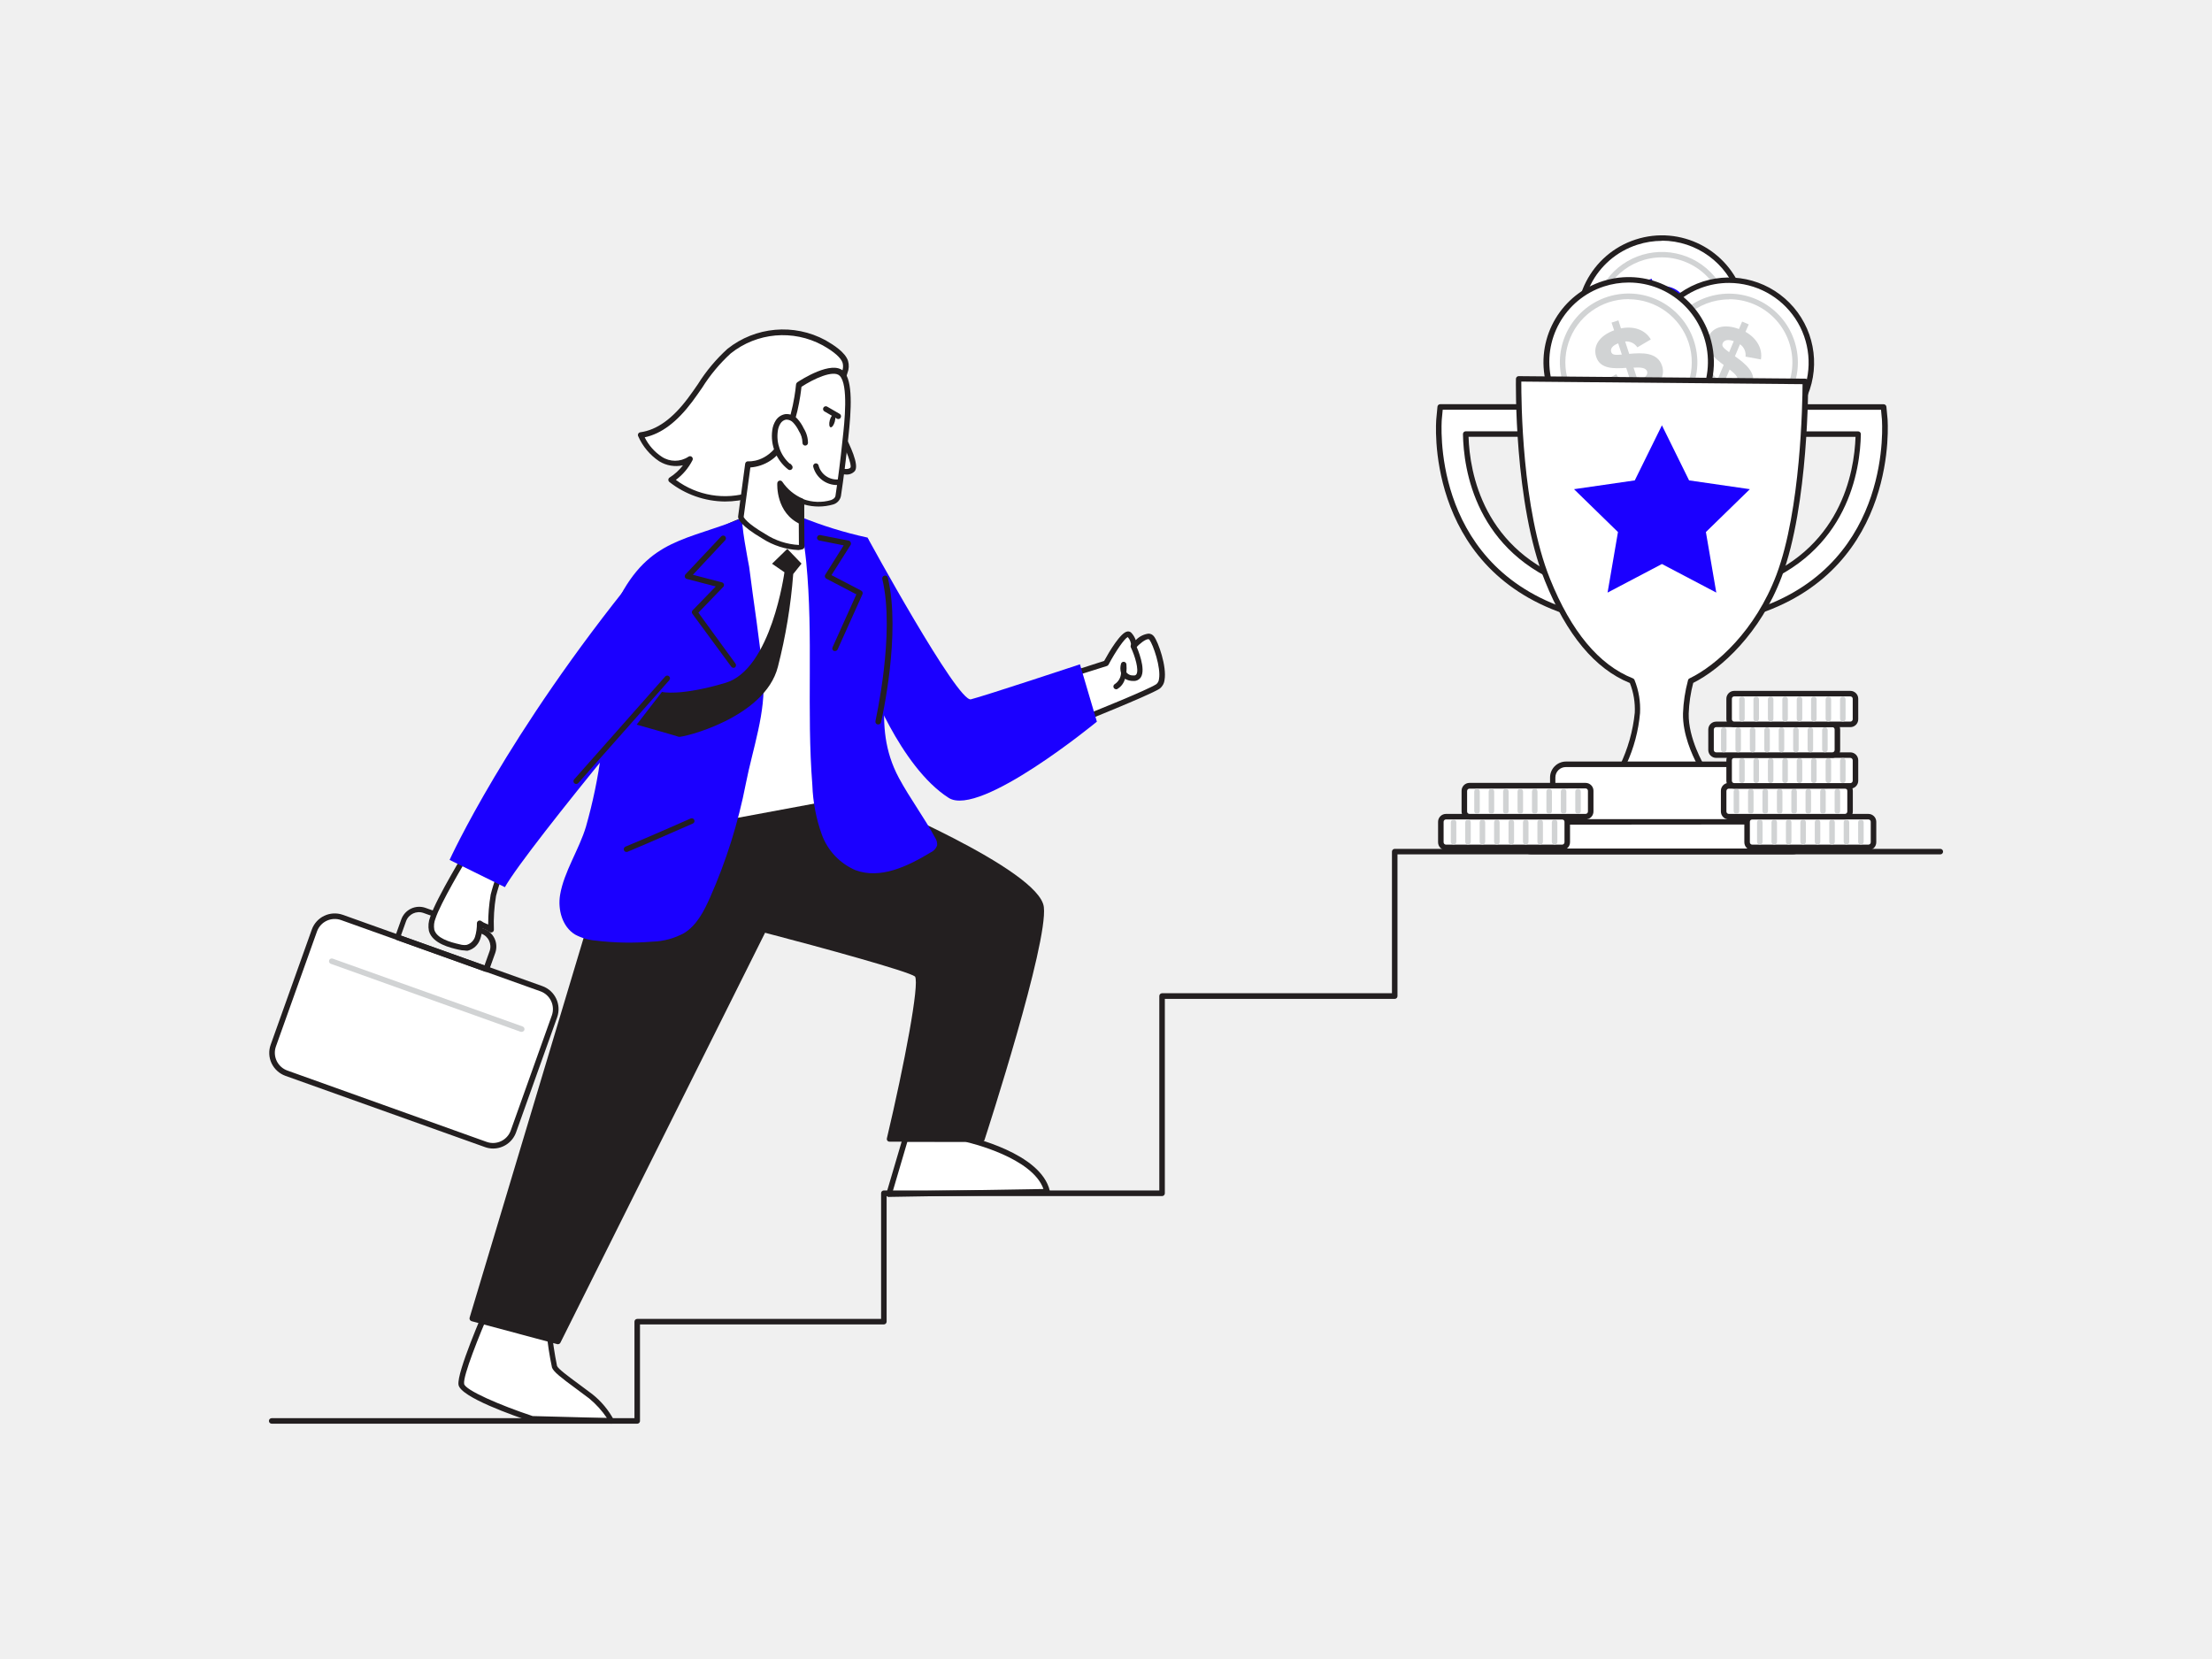
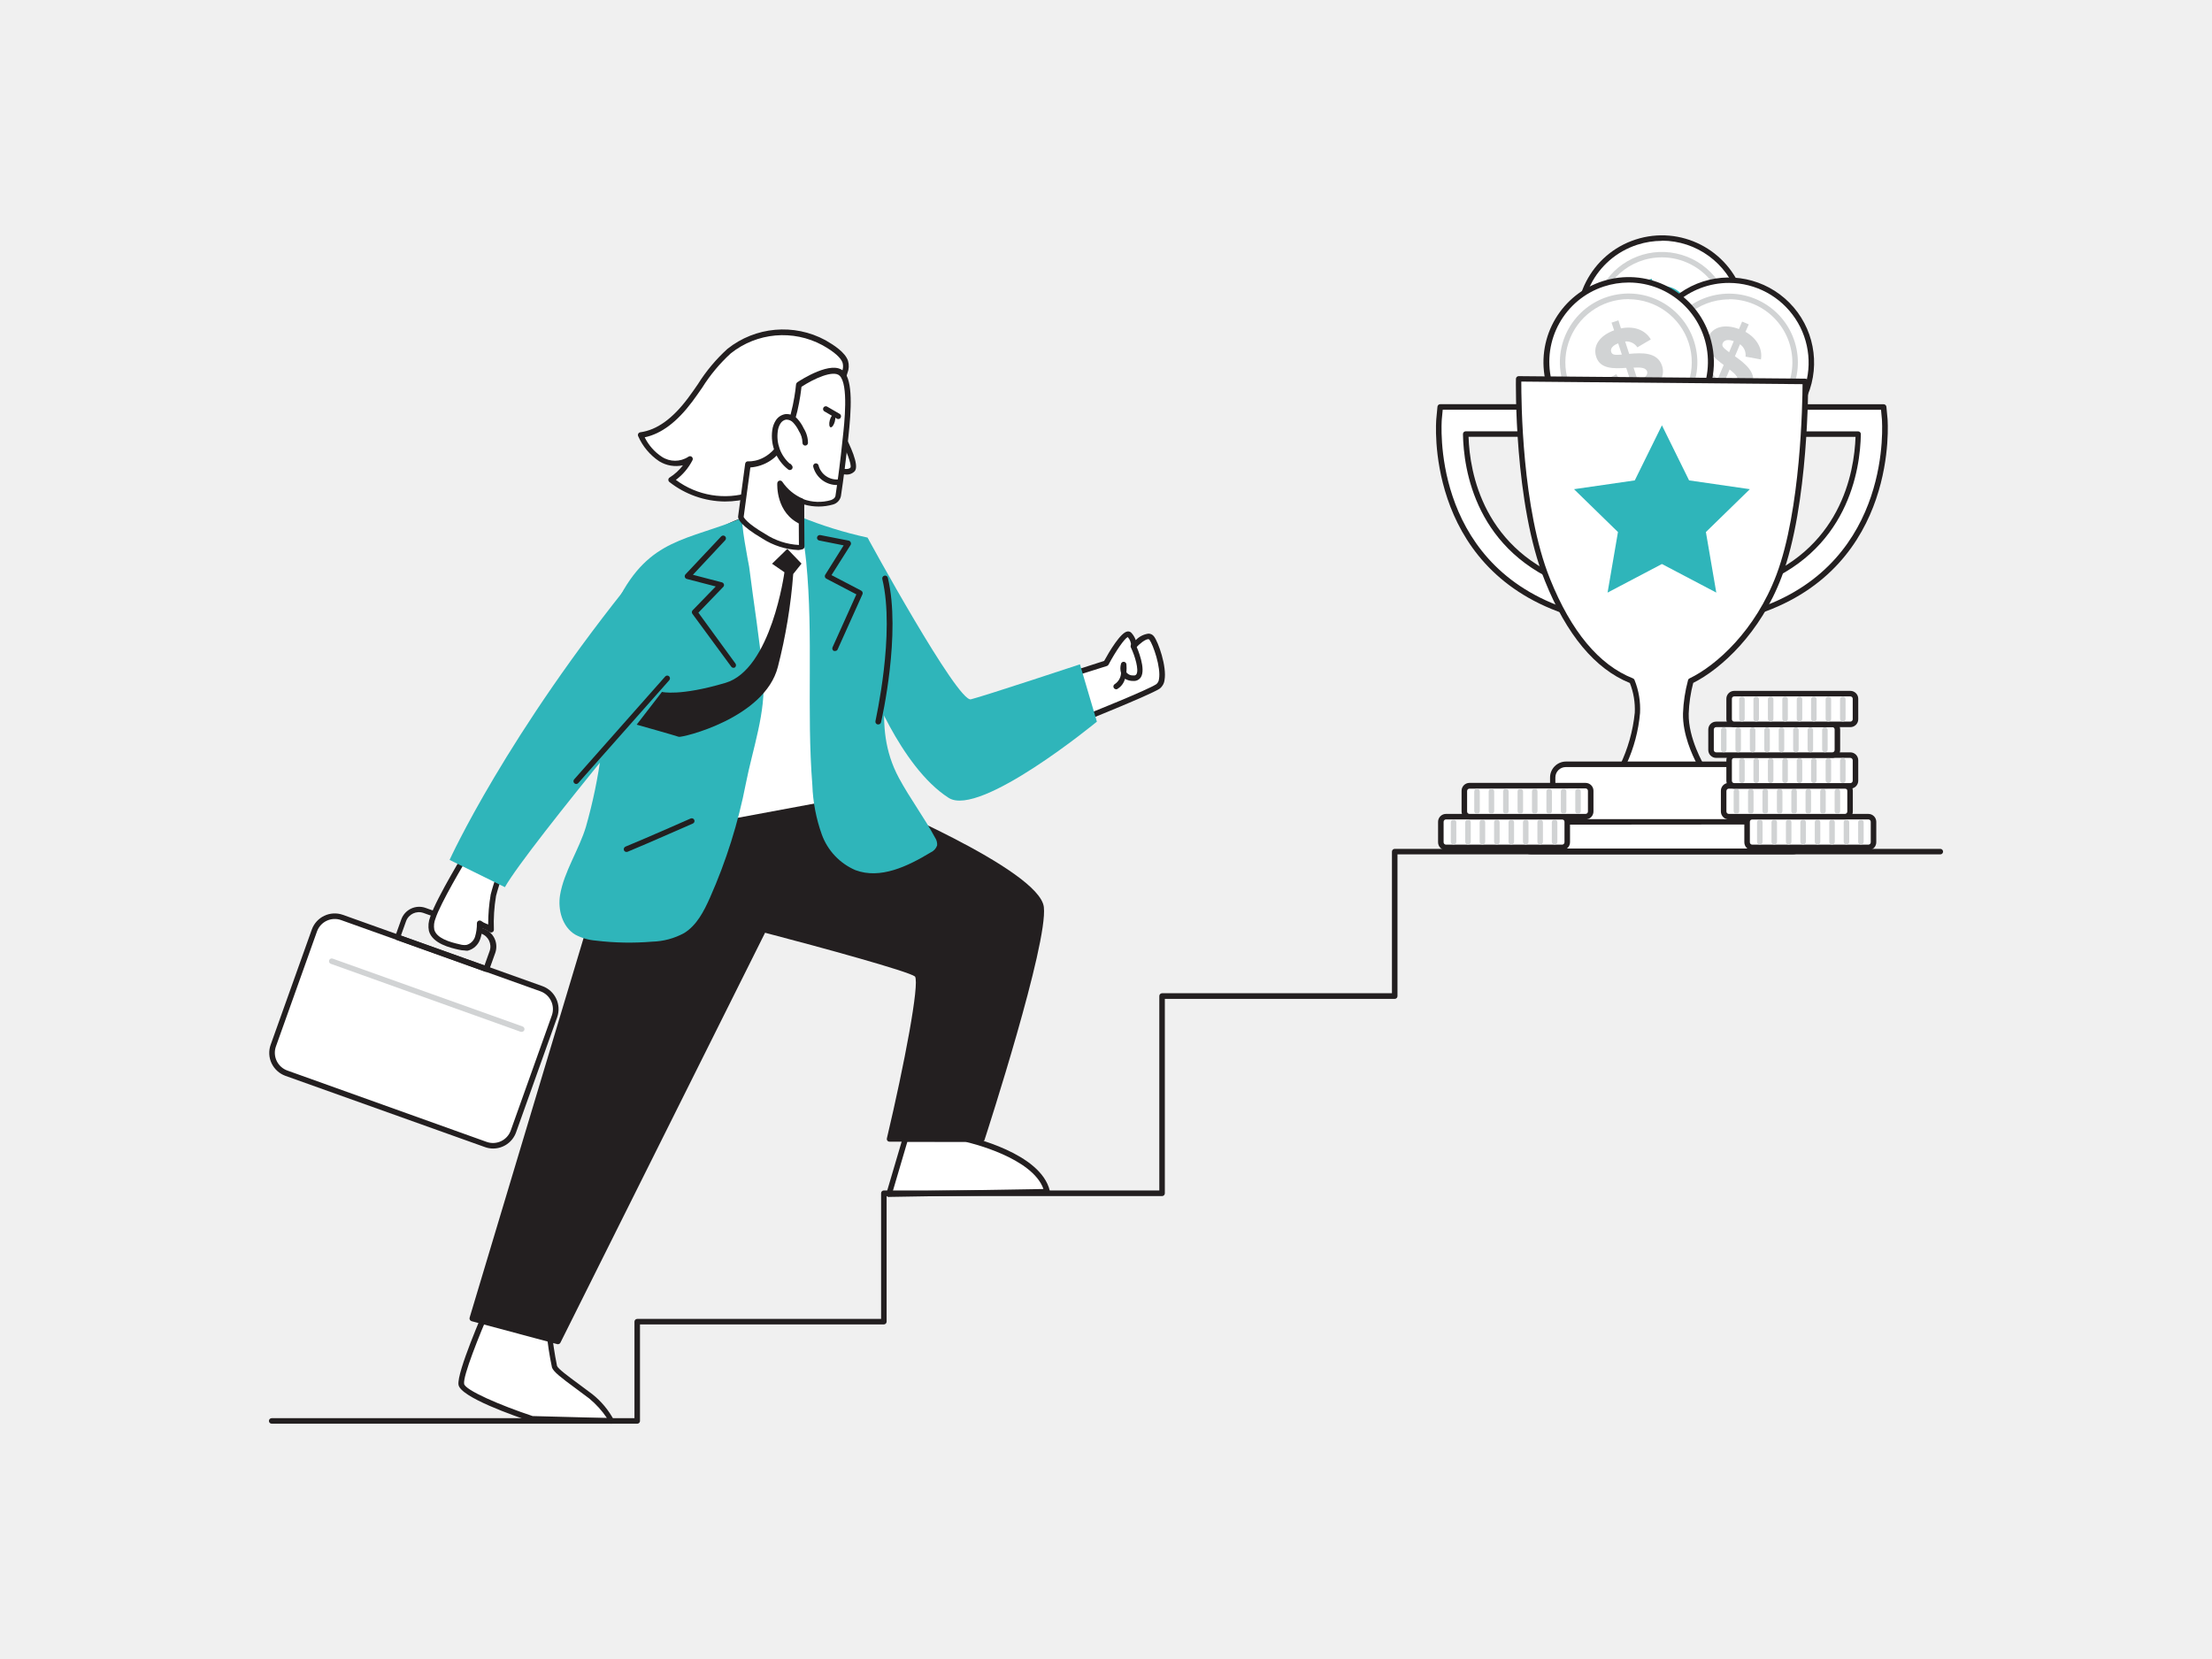
<svg xmlns="http://www.w3.org/2000/svg" viewBox="0 0 400 300">
  <g id="_494_motivation_flatline" data-name="#494_motivation_flatline">
    <circle cx="300.53" cy="57.97" r="14.92" fill="#fff" />
    <path d="M300.54,73.39a15.43,15.43,0,0,1-14.67-10.65,15.41,15.41,0,1,1,29.32-9.53h0a15.4,15.4,0,0,1-14.65,20.18Zm0-29.84a14.65,14.65,0,0,0-4.47.71,14.43,14.43,0,1,0,18.17,9.26h0a14.45,14.45,0,0,0-13.7-10Z" fill="#231f20" />
    <path d="M300.54,70.4a12.42,12.42,0,0,1-11.08-18.06,12.42,12.42,0,1,1,14.91,17.45A12.46,12.46,0,0,1,300.54,70.4Zm0-23.86a11.44,11.44,0,1,0,5.17,1.25A11.35,11.35,0,0,0,300.54,46.54Z" fill="#d1d3d4" />
-     <path d="M303,63.61l.51,1.55-1.24.4-.52-1.62c-2.55.53-4.73-.21-5.89-2.49l2.49-1.32A2.58,2.58,0,0,0,301,61.62L300.1,59c-2.24.16-4.73.23-5.44-2-.64-2,.64-3.84,3.24-4.79l-.45-1.4,1.23-.4.47,1.44c2.36-.46,4.37.28,5.4,2l-2.44,1.43a2.39,2.39,0,0,0-2.2-1.06l.73,2.24c2.3-.21,5.12-.35,5.94,2.18C307.24,60.64,305.89,62.6,303,63.61Zm-3.65-7-.67-2.06c-1,.37-1.46.95-1.25,1.57S298.31,56.64,299.31,56.58Zm4.55,3c-.22-.68-1.2-.74-2.43-.67l.79,2.44C303.54,60.87,304.07,60.2,303.86,59.56Z" fill="#1b00ff" />
+     <path d="M303,63.61l.51,1.55-1.24.4-.52-1.62c-2.55.53-4.73-.21-5.89-2.49l2.49-1.32A2.58,2.58,0,0,0,301,61.62L300.1,59c-2.24.16-4.73.23-5.44-2-.64-2,.64-3.84,3.24-4.79l-.45-1.4,1.23-.4.47,1.44c2.36-.46,4.37.28,5.4,2l-2.44,1.43a2.39,2.39,0,0,0-2.2-1.06l.73,2.24c2.3-.21,5.12-.35,5.94,2.18C307.24,60.64,305.89,62.6,303,63.61Zm-3.65-7-.67-2.06c-1,.37-1.46.95-1.25,1.57S298.31,56.64,299.31,56.58Zm4.55,3c-.22-.68-1.2-.74-2.43-.67l.79,2.44C303.54,60.87,304.07,60.2,303.86,59.56Z" fill="#2fb5ba" />
    <circle cx="312.69" cy="65.54" r="14.92" fill="#fff" />
    <path d="M312.68,81a15.28,15.28,0,0,1-6-1.22,15.41,15.41,0,0,1,.19-28.48,15.41,15.41,0,1,1,5.8,29.7Zm0-29.84a14.42,14.42,0,1,0,13.26,20h0a14.43,14.43,0,0,0-13.26-20Z" fill="#231f20" />
    <path d="M312.68,78a12.45,12.45,0,1,1,4.68-.92A12.39,12.39,0,0,1,312.68,78Zm0-23.86A11.43,11.43,0,1,0,323.21,70h0a11.43,11.43,0,0,0-6.08-15A11.48,11.48,0,0,0,312.69,54.11Z" fill="#d1d3d4" />
    <path d="M310.84,71.39l-.64,1.5-1.19-.5.66-1.57c-2.28-1.27-3.43-3.25-2.82-5.74l2.75.63a2.59,2.59,0,0,0,1,2.87L311.7,66c-1.79-1.34-3.72-2.92-2.82-5,.8-1.91,3-2.48,5.58-1.5l.57-1.35,1.2.51L315.64,60c2.09,1.2,3.12,3.08,2.79,5l-2.78-.51a2.38,2.38,0,0,0-1-2.24l-.92,2.17c1.88,1.34,4.11,3.08,3.07,5.53C316,72,313.71,72.55,310.84,71.39Zm1.84-7.7.84-2c-1-.36-1.72-.24-2,.37S311.88,63.08,312.68,63.69Zm1.48,5.23c.28-.67-.41-1.34-1.39-2.1l-1,2.37C313.07,69.7,313.9,69.54,314.16,68.92Z" fill="#d1d3d4" />
    <circle cx="294.51" cy="65.52" r="14.92" fill="#fff" />
    <path d="M294.52,80.93a15.41,15.41,0,1,1,14.65-20.18h0a15.41,15.41,0,0,1-14.65,20.18Zm0-29.84a14.65,14.65,0,0,0-4.47.71,14.34,14.34,0,1,0,4.47-.71Z" fill="#231f20" />
    <path d="M294.51,77.94a12.43,12.43,0,1,1,3.84-.61A12.45,12.45,0,0,1,294.51,77.94Zm0-23.85A11.43,11.43,0,1,0,305.37,62h0a11.45,11.45,0,0,0-10.85-7.89Z" fill="#d1d3d4" />
    <path d="M296.94,71.15l.5,1.55-1.23.4-.52-1.61c-2.56.52-4.73-.22-5.89-2.5l2.49-1.32a2.57,2.57,0,0,0,2.64,1.49l-.86-2.64c-2.23.16-4.72.23-5.43-2-.64-2,.64-3.84,3.24-4.79l-.46-1.39,1.24-.41.46,1.45c2.37-.47,4.38.27,5.4,2l-2.43,1.43a2.39,2.39,0,0,0-2.21-1.06l.73,2.24c2.3-.21,5.13-.35,5.95,2.18C301.21,68.18,299.87,70.14,296.94,71.15Zm-3.65-7-.67-2.06c-1,.37-1.46.95-1.26,1.57S292.29,64.18,293.29,64.12Zm4.55,3c-.23-.68-1.2-.74-2.44-.67l.8,2.45C297.52,68.41,298.05,67.74,297.84,67.1Z" fill="#d1d3d4" />
    <path d="M163.71,206l-3,10,28.59-.47c-1.54-6.67-14.68-9.52-14.68-9.52Z" fill="#fff" />
    <path d="M160.76,216.46a.51.51,0,0,1-.4-.2.53.53,0,0,1-.08-.44l2.95-10a.49.49,0,0,1,.48-.36h11.06c.55.12,13.48,3,15.07,9.89a.49.49,0,0,1-.1.42.51.51,0,0,1-.38.2l-28.59.47Zm3.32-10-2.65,9,27.26-.45c-2-5.67-13.22-8.34-14.08-8.53Z" fill="#231f20" />
    <path d="M193.87,121.86c.3,0,6.14-1.94,6.14-1.94s3.32-6.14,4.23-5.13a2.84,2.84,0,0,1,.8,2s2.31-2.61,3.22-1.41,3,7.55,1.11,8.75-14.79,6.36-14.79,6.36Z" fill="#fff" />
    <path d="M194.58,131a.52.52,0,0,1-.5-.46l-.7-8.64a.47.47,0,0,1,.11-.36.46.46,0,0,1,.32-.17c.37-.08,3.7-1.16,5.86-1.86.92-1.69,3-5.18,4.21-5.32a.8.8,0,0,1,.73.27,3.69,3.69,0,0,1,.77,1.3,3.86,3.86,0,0,1,2.3-1.18,1.23,1.23,0,0,1,1,.51c.78,1,2.35,5.46,1.9,7.9a2.27,2.27,0,0,1-.93,1.58c-1.93,1.21-14.34,6.18-14.86,6.39A.43.43,0,0,1,194.58,131Zm-.17-8.76.61,7.54c2.61-1.05,12.47-5,14.08-6.06a1.34,1.34,0,0,0,.48-.91c.39-2.11-1.06-6.23-1.72-7.12a.24.24,0,0,0-.22-.11c-.54,0-1.64.89-2.22,1.55a.51.51,0,0,1-.58.13.5.5,0,0,1-.3-.51,2.29,2.29,0,0,0-.61-1.55c-.58.27-2.13,2.47-3.48,5a.49.49,0,0,1-.28.23C198,121.1,195.47,121.93,194.41,122.24Z" fill="#231f20" />
    <path d="M88.38,236.13s-5.28,12.07-5,14.18,12.83,6.26,12.83,6.26l14.37.38a15,15,0,0,0-3.75-4.46c-3.28-2.5-6.26-4.47-6.56-5.35a64.5,64.5,0,0,1-1.05-6.79Z" fill="#fff" />
    <path d="M110.6,257.45h0l-14.37-.38-.15,0c-3-1-12.85-4.42-13.17-6.67s4.47-13.2,5-14.45a.5.5,0,0,1,.64-.26l10.86,4.21a.54.54,0,0,1,.32.41,63.47,63.47,0,0,0,1,6.7c.17.5,2.08,1.91,3.94,3.28.76.56,1.59,1.17,2.44,1.82a15,15,0,0,1,3.94,4.75.51.51,0,0,1-.1.43A.53.53,0,0,1,110.6,257.45Zm-14.28-1.38,13.43.35a16.61,16.61,0,0,0-3.2-3.53c-.85-.65-1.67-1.25-2.44-1.82-2.72-2-4-3-4.29-3.77a55.24,55.24,0,0,1-1-6.59l-10.14-3.94c-2,4.66-5,12.08-4.75,13.47C84.05,251.35,90.45,254.13,96.32,256.07Z" fill="#231f20" />
-     <path d="M156.87,97.21s16.29,29.85,18.7,29.25,19.72-6.33,19.72-6.33l3.06,10.37s-21.14,17.4-26.8,13.78c-8.91-5.7-14.68-21.64-14.68-21.64Z" fill="#1b00ff" />
+     <path d="M156.87,97.21s16.29,29.85,18.7,29.25,19.72-6.33,19.72-6.33l3.06,10.37s-21.14,17.4-26.8,13.78c-8.91-5.7-14.68-21.64-14.68-21.64Z" fill="#2fb5ba" />
    <rect x="51.79" y="171.48" width="46.13" height="29.91" rx="3.91" transform="translate(67.08 -14.32) rotate(19.66)" fill="#fff" />
    <path d="M89.18,207.69a4.29,4.29,0,0,1-1.49-.26h0L51.62,194.55a4.45,4.45,0,0,1-2.51-2.27,4.38,4.38,0,0,1-.16-3.37l7.43-20.81A4.41,4.41,0,0,1,62,165.43l36.08,12.89a4.42,4.42,0,0,1,2.67,5.64l-7.43,20.81a4.41,4.41,0,0,1-4.15,2.92ZM88,206.49a3.41,3.41,0,0,0,4.36-2.06l7.43-20.81a3.42,3.42,0,0,0-2.06-4.36L61.68,166.38a3.41,3.41,0,0,0-4.36,2.06l-7.43,20.81A3.41,3.41,0,0,0,52,193.6Z" fill="#231f20" />
    <path d="M94.35,186.59a.47.47,0,0,1-.17,0L59.83,174.29a.5.5,0,0,1-.31-.64.5.5,0,0,1,.64-.3l34.35,12.27a.51.51,0,0,1,.31.64A.52.52,0,0,1,94.35,186.59Z" fill="#d1d3d4" />
    <path d="M87.91,175.72a.51.51,0,0,1-.17,0l-16-5.74a.46.46,0,0,1-.28-.25.48.48,0,0,1,0-.39l1.1-3.07a3.44,3.44,0,0,1,4.41-2.09l10.49,3.75a3.44,3.44,0,0,1,2.09,4.41l-1.1,3.07a.51.51,0,0,1-.47.34ZM72.5,169.18l15.11,5.4.93-2.6a2.47,2.47,0,0,0-1.49-3.14l-10.48-3.75a2.47,2.47,0,0,0-3.14,1.49Z" fill="#231f20" />
    <path d="M90.88,156.7s-1.11,3-1.66,5.17a29.17,29.17,0,0,0-.41,6.23c-.59-.58-1.46-.66-2.07-1.16a7.88,7.88,0,0,1-.39,2.65,2.68,2.68,0,0,1-1.89,1.75,3.38,3.38,0,0,1-1.41-.1c-1.68-.37-4.47-1.1-5-3a4.09,4.09,0,0,1,.23-2.26c1-3,5.83-11.08,6.63-12.38" fill="#fff" />
    <path d="M84.05,171.88a5,5,0,0,1-1.11-.15c-1.42-.32-4.74-1.06-5.38-3.39a4.5,4.5,0,0,1,.24-2.54c1.08-3.35,6.62-12.41,6.68-12.5a.5.5,0,0,1,.85.53c-1.43,2.32-5.71,9.56-6.58,12.27a3.63,3.63,0,0,0-.22,2c.42,1.55,2.7,2.24,4.63,2.67a2.91,2.91,0,0,0,1.21.1,2.24,2.24,0,0,0,1.52-1.44,7.9,7.9,0,0,0,.35-2.49.5.5,0,0,1,.3-.44.51.51,0,0,1,.52.07,3.19,3.19,0,0,0,.84.45l.38.16a31.82,31.82,0,0,1,.45-5.41c.55-2.2,1.64-5.1,1.68-5.22a.49.49,0,0,1,.64-.29.5.5,0,0,1,.3.64s-1.11,3-1.65,5.11a29.82,29.82,0,0,0-.39,6.09.48.48,0,0,1-.12.36.51.51,0,0,1-.67.07h0l-.06,0a2.81,2.81,0,0,0-.95-.54l-.3-.13a6.89,6.89,0,0,1-.39,2,3.21,3.21,0,0,1-2.26,2.06A2.21,2.21,0,0,1,84.05,171.88Z" fill="#231f20" />
-     <path d="M127.1,115.78c-.85.47-31.63,37.26-35.8,44.65l-10-4.93s10.26-22.66,33.95-51.75C125.49,97.17,127.1,115.78,127.1,115.78Z" fill="#1b00ff" />
+     <path d="M127.1,115.78c-.85.47-31.63,37.26-35.8,44.65l-10-4.93s10.26-22.66,33.95-51.75C125.49,97.17,127.1,115.78,127.1,115.78Z" fill="#2fb5ba" />
    <path d="M155.51,144.28s32,13.21,32.8,19.81S177.61,206,177.61,206H160.86s6.71-28.36,4.93-29.74-27.7-8.14-27.7-8.14l-37.16,74.48L85.4,238.41l27-89.94Z" fill="#231f20" />
    <path d="M100.93,243.07l-.13,0-15.53-4.16a.52.52,0,0,1-.35-.63l27-89.94a.51.51,0,0,1,.43-.35l43.07-4.18a.5.5,0,0,1,.24,0c1.32.54,32.31,13.4,33.1,20.21.77,6.63-10.25,40.65-10.72,42.09a.47.47,0,0,1-.47.34H160.86a.48.48,0,0,1-.39-.18.51.51,0,0,1-.09-.43c3.17-13.4,5.94-28,5.08-29.26-1.2-.93-16.72-5.2-27.11-7.91l-37,74.11A.49.49,0,0,1,100.93,243.07Zm-14.91-5L100.67,242l37-74.12a.5.5,0,0,1,.57-.26c2.67.7,26.08,6.82,27.89,8.22s-2.51,20.71-4.61,29.64h15.76c1.18-3.66,11.26-35.25,10.56-41.33-.59-5.15-23.46-15.67-32.38-19.35l-42.61,4.14Z" fill="#231f20" />
    <path d="M155.51,144.28,119.15,151l9-53.71s5.49-3.94,9.94-3.92c5.31,0,9.84,4.1,11.62,5.12C153,100.41,155.51,144.28,155.51,144.28Z" fill="#fff" />
    <path d="M119.15,151.54a.51.51,0,0,1-.36-.15.5.5,0,0,1-.14-.44l9-53.7a.49.49,0,0,1,.2-.32c.23-.17,5.64-4,10.19-4h0c4.41,0,8.25,2.71,10.55,4.31.52.37,1,.69,1.31.88,3.33,1.92,5.6,38.78,6,46.15a.5.5,0,0,1-.41.52l-36.36,6.76Zm9.49-53.92-8.88,52.8L155,143.87c-1-16.89-3.3-43.64-5.49-44.9-.37-.22-.84-.55-1.39-.93-2.19-1.53-5.87-4.11-10-4.13h0C134.27,93.91,129.58,97,128.64,97.62Z" fill="#231f20" />
-     <path d="M134.34,93.62c-.54.35,1,8.17,1.13,8.87.82,6.6,1.94,13.3,2.53,19.88.57,6.33-1.91,13.08-3.12,19.29a96.1,96.1,0,0,1-6.5,20.68c-1.09,2.45-2.4,5-4.67,6.39a12.7,12.7,0,0,1-5.76,1.55,49.88,49.88,0,0,1-10.22-.19A9.48,9.48,0,0,1,104,169c-2.32-1.41-3.16-4.49-2.72-7.17.7-4.19,3.44-8.2,4.68-12.34a92.76,92.76,0,0,0,2.76-13.31c1.33-9.16,1.77-18.41,3-27.58C117.44,97.21,124.36,97.79,134.34,93.62Z" fill="#1b00ff" />
-     <path d="M156.87,97.21c.22.05,3.73,13.4,3.8,14.31.88,10.32-3.38,19.36,1.88,29.16,2,3.71,4.55,7.1,6.55,10.81a2.16,2.16,0,0,1,.36,1.4,2.21,2.21,0,0,1-1.19,1.27c-4.13,2.49-9.06,4.88-13.58,3.19a11.15,11.15,0,0,1-6.08-6.44A29.51,29.51,0,0,1,146.9,142c-1.07-13.54.21-26.92-1.11-40.39,0-.35-1-8.18-1.16-8.2A73.41,73.41,0,0,0,156.87,97.21Z" fill="#1b00ff" />
+     <path d="M134.34,93.62c-.54.35,1,8.17,1.13,8.87.82,6.6,1.94,13.3,2.53,19.88.57,6.33-1.91,13.08-3.12,19.29a96.1,96.1,0,0,1-6.5,20.68c-1.09,2.45-2.4,5-4.67,6.39a12.7,12.7,0,0,1-5.76,1.55,49.88,49.88,0,0,1-10.22-.19A9.48,9.48,0,0,1,104,169c-2.32-1.41-3.16-4.49-2.72-7.17.7-4.19,3.44-8.2,4.68-12.34a92.76,92.76,0,0,0,2.76-13.31c1.33-9.16,1.77-18.41,3-27.58C117.44,97.21,124.36,97.79,134.34,93.62Z" fill="#2fb5ba" />
+     <path d="M156.87,97.21c.22.05,3.73,13.4,3.8,14.31.88,10.32-3.38,19.36,1.88,29.16,2,3.71,4.55,7.1,6.55,10.81a2.16,2.16,0,0,1,.36,1.4,2.21,2.21,0,0,1-1.19,1.27c-4.13,2.49-9.06,4.88-13.58,3.19a11.15,11.15,0,0,1-6.08-6.44A29.51,29.51,0,0,1,146.9,142c-1.07-13.54.21-26.92-1.11-40.39,0-.35-1-8.18-1.16-8.2A73.41,73.41,0,0,0,156.87,97.21Z" fill="#2fb5ba" />
    <path d="M142.37,99.25l-2.76,2.69,2.24,1.54s-2.36,17.54-10.65,20-11.5,1.64-11.5,1.64l-4.57,5.92s7.1,2,7.61,2.2,15.56-3.34,17.93-12.67a96.88,96.88,0,0,0,2.77-16.77l1.5-1.88Z" fill="#231f20" />
    <path d="M132.63,120.76a.49.49,0,0,1-.4-.21l-7-9.52a.5.5,0,0,1,0-.65l4.2-4.33-5.24-1.36a.51.51,0,0,1-.35-.35.5.5,0,0,1,.12-.48L130.41,97a.5.5,0,0,1,.73.69l-5.84,6.25,5.25,1.37a.53.53,0,0,1,.36.35.5.5,0,0,1-.13.48l-4.49,4.65L133,120a.51.51,0,0,1-.11.7A.47.47,0,0,1,132.63,120.76Z" fill="#231f20" />
    <path d="M113.29,154.06a.5.5,0,0,1-.46-.3.52.52,0,0,1,.27-.66c4.16-1.71,11.71-5.06,11.79-5.09a.5.5,0,0,1,.66.26.49.49,0,0,1-.26.65c-.07,0-7.64,3.39-11.81,5.11A.58.58,0,0,1,113.29,154.06Z" fill="#231f20" />
    <path d="M151,117.72a.51.51,0,0,1-.2,0,.51.51,0,0,1-.25-.67l4.31-9.57-5.44-2.84a.52.52,0,0,1-.25-.31.47.47,0,0,1,.06-.4l3.33-5.31-4.42-.88a.49.49,0,0,1-.39-.58.51.51,0,0,1,.59-.4l5.13,1a.52.52,0,0,1,.36.3.5.5,0,0,1,0,.46L150.36,104l5.38,2.81a.51.51,0,0,1,.22.65l-4.5,10A.49.49,0,0,1,151,117.72Z" fill="#231f20" />
    <path d="M135.82,89.45a15.5,15.5,0,0,1-14.47-2.68A9.76,9.76,0,0,0,124.8,83a4.84,4.84,0,0,1-5.35,0,10.24,10.24,0,0,1-3.6-4.31c3.73-.52,6.71-3.37,9-6.39s4.14-6.4,7-8.81A15.54,15.54,0,0,1,149,62c1.23.7,3.38,2,3.86,3.45.41,1.25-.4,2.07-.36,3.3.06,1.62.85,2.43.44,4.19a14.92,14.92,0,0,1-2.38,4.81,39.63,39.63,0,0,1-4,4.57A25.51,25.51,0,0,1,135.82,89.45Z" fill="#fff" />
    <path d="M131.06,90.69a16.49,16.49,0,0,1-10-3.52.5.5,0,0,1-.2-.42.46.46,0,0,1,.23-.4,9.24,9.24,0,0,0,2.41-2.21,5.79,5.79,0,0,1-4.3-.73,10.56,10.56,0,0,1-3.79-4.52.48.48,0,0,1,0-.45.49.49,0,0,1,.37-.27c3-.41,5.83-2.44,8.64-6.19.61-.81,1.19-1.65,1.77-2.49a30.54,30.54,0,0,1,5.35-6.4,16.13,16.13,0,0,1,17.73-1.57c1.5.86,3.57,2.18,4.08,3.73a3.42,3.42,0,0,1-.11,2.22,3.65,3.65,0,0,0-.22,1.22,6,6,0,0,0,.28,1.54,5.11,5.11,0,0,1,.15,2.78A15.55,15.55,0,0,1,151,78a28.63,28.63,0,0,1-3.14,3.66l-.93,1a25.85,25.85,0,0,1-11,7.31h0A16.45,16.45,0,0,1,131.06,90.69Zm-8.84-3.91A14.85,14.85,0,0,0,135.67,89h0a24.91,24.91,0,0,0,10.53-7l.94-1a28,28,0,0,0,3-3.53,14.47,14.47,0,0,0,2.31-4.65,4.13,4.13,0,0,0-.15-2.29,7.43,7.43,0,0,1-.31-1.76,4.78,4.78,0,0,1,.26-1.55,2.42,2.42,0,0,0,.12-1.61c-.3-.91-1.52-2-3.63-3.18a15.08,15.08,0,0,0-16.59,1.47,30,30,0,0,0-5.17,6.2c-.59.85-1.18,1.7-1.79,2.52-2.77,3.69-5.59,5.82-8.61,6.46a8.94,8.94,0,0,0,3.1,3.52,4.35,4.35,0,0,0,4.79,0,.5.5,0,0,1,.75.63A10.24,10.24,0,0,1,122.22,86.78Z" fill="#231f20" />
    <path d="M152.17,78.59s2.82,5.31,2,6.27-3,.07-3,.07" fill="#fff" />
    <path d="M153,85.81a5.71,5.71,0,0,1-2-.42.5.5,0,0,1,.38-.92c.61.24,2,.59,2.41.08.26-.46-.72-3.13-2.09-5.72a.5.5,0,0,1,.2-.68.5.5,0,0,1,.68.21c1.11,2.09,2.85,5.75,2,6.82A1.93,1.93,0,0,1,153,85.81Z" fill="#231f20" />
    <path d="M152.2,67.51c1.93,1.92.87,9.9.63,12.25-.34,3.31-.76,6.62-1.26,9.91-.31,2.09-5.75,1.61-6.65.89l.05,8.38s-2.67.46-6.87-2S134,93.46,134,93.46l1.28-9.54s3.59.37,6.12-3.71,3.08-10.66,3.08-10.66S150.31,65.64,152.2,67.51Z" fill="#fff" />
    <path d="M144.38,99.47a13.18,13.18,0,0,1-6.53-2.09c-4-2.35-4.4-3.55-4.38-3.95l1.28-9.58a.51.51,0,0,1,.55-.43c.13,0,3.32.27,5.65-3.47,2.44-3.93,3-10.38,3-10.44a.57.57,0,0,1,.22-.38c.64-.42,6.26-4.07,8.38-2,1.72,1.71,1.4,7,.85,12l-.07.63c-.35,3.32-.77,6.66-1.26,9.93a2,2,0,0,1-1.43,1.54,9.46,9.46,0,0,1-5.22,0l.05,7.61a.49.49,0,0,1-.41.5A4,4,0,0,1,144.38,99.47Zm-9.9-6c.07.18.61,1.17,3.88,3.08a12.36,12.36,0,0,0,6.11,2l-.05-7.91a.5.5,0,0,1,.28-.45.51.51,0,0,1,.53.06,8,8,0,0,0,5.05.18c.48-.19.75-.44.8-.76.49-3.26.91-6.58,1.25-9.88l.07-.64c.29-2.62,1.06-9.6-.56-11.2-1.12-1.12-4.75.57-6.91,2-.13,1.25-.81,6.9-3.13,10.64a7.57,7.57,0,0,1-6.11,3.94Z" fill="#231f20" />
    <path d="M151.73,87.19a3.91,3.91,0,0,1-4.19-2.9" fill="#fff" />
    <path d="M151.39,87.71a4.44,4.44,0,0,1-4.32-3.26.51.51,0,0,1,.31-.64.5.5,0,0,1,.63.31,3.41,3.41,0,0,0,3.65,2.57.5.5,0,0,1,.56.43.49.49,0,0,1-.41.56A2.83,2.83,0,0,1,151.39,87.71Z" fill="#231f20" />
    <path d="M145.61,80.11a4.43,4.43,0,0,0-.71-2.37,6.72,6.72,0,0,0-1.05-1.62,2.2,2.2,0,0,0-1.74-.71,2,2,0,0,0-1.4.9,3.93,3.93,0,0,0-.57,1.61,7.12,7.12,0,0,0,2.68,6.61l-.17-.21" fill="#fff" />
    <path d="M142.82,85a.48.48,0,0,1-.3-.11,7.68,7.68,0,0,1-2.87-7.09A4.3,4.3,0,0,1,140.3,76a2.52,2.52,0,0,1,1.76-1.12,2.65,2.65,0,0,1,2.14.86,7.18,7.18,0,0,1,1.15,1.74,5,5,0,0,1,.76,2.64.5.5,0,0,1-1-.09,4,4,0,0,0-.65-2.09,6.07,6.07,0,0,0-1-1.49,1.66,1.66,0,0,0-1.32-.57,1.49,1.49,0,0,0-1,.69,3.24,3.24,0,0,0-.49,1.39,6.65,6.65,0,0,0,2.11,5.84.49.49,0,0,1,.3.19l.17.21a.5.5,0,0,1-.05.66A.47.47,0,0,1,142.82,85Z" fill="#231f20" />
    <path d="M144.92,90.56a8.88,8.88,0,0,1-3.86-3.2s-.3,5.06,3.88,6.93Z" fill="#231f20" />
    <path d="M144.94,94.79a.45.45,0,0,1-.2,0c-4.45-2-4.2-7.2-4.18-7.42a.5.5,0,0,1,.93-.22,8.47,8.47,0,0,0,3.62,3,.5.5,0,0,1,.31.46l0,3.73a.48.48,0,0,1-.23.42A.5.5,0,0,1,144.94,94.79ZM141.67,89a6.36,6.36,0,0,0,2.77,4.49l0-2.58A10.72,10.72,0,0,1,141.67,89Z" fill="#231f20" />
    <ellipse cx="150.5" cy="76.12" rx="1.19" ry="0.47" transform="translate(37.85 201.63) rotate(-74.92)" fill="#231f20" />
    <line x1="151.59" y1="75.28" x2="149.38" y2="73.99" fill="#fff" />
    <path d="M151.59,75.78a.55.55,0,0,1-.25-.07l-2.21-1.29a.5.5,0,1,1,.5-.86l2.21,1.28a.51.51,0,0,1,.18.69A.5.5,0,0,1,151.59,75.78Z" fill="#231f20" />
    <line x1="104.2" y1="141.27" x2="120.68" y2="122.64" fill="#fff" />
    <path d="M104.2,141.77a.46.46,0,0,1-.33-.13.49.49,0,0,1-.05-.7l16.49-18.63a.49.49,0,0,1,.7,0,.51.51,0,0,1,0,.71L104.57,141.6A.51.51,0,0,1,104.2,141.77Z" fill="#231f20" />
    <path d="M283.05,110.48C258,102,260.2,76.07,260.23,75.81l.21-2.22h15.27v4.9H265.05c.1,5.83,2.05,21.39,19.58,27.34Z" fill="#fff" />
    <path d="M283.05,111a.41.41,0,0,1-.16,0C257.45,102.3,259.7,76,259.73,75.76l.21-2.22a.5.5,0,0,1,.5-.45h15.27a.5.5,0,0,1,.5.5v4.9a.5.5,0,0,1-.5.5H265.56c.21,6.43,2.62,20.73,19.23,26.37a.51.51,0,0,1,.29.25.58.58,0,0,1,0,.39l-1.58,4.64A.49.49,0,0,1,283.05,111ZM260.89,74.09l-.17,1.77c0,.25-2.12,25.45,22,34l1.25-3.7C266.77,100,264.65,84.81,264.55,78.5a.54.54,0,0,1,.14-.36.53.53,0,0,1,.36-.15h10.16v-3.9Z" fill="#231f20" />
    <path d="M318,110.48l-1.58-4.65c17.52-6,19.48-21.5,19.58-27.34H325.35v-4.9h15.27l.21,2.22C340.86,76.07,343,102,318,110.48Z" fill="#fff" />
    <path d="M318,111a.54.54,0,0,1-.22,0,.51.51,0,0,1-.25-.29L316,106a.5.5,0,0,1,.31-.63c16.6-5.64,19-19.94,19.23-26.37H325.35a.5.5,0,0,1-.5-.5v-4.9a.5.5,0,0,1,.5-.5h15.27a.51.51,0,0,1,.5.45l.21,2.22c0,.27,2.19,26.58-23.16,35.19A.45.45,0,0,1,318,111Zm-.95-4.84,1.26,3.7c24.09-8.52,22-33.73,22-34l-.16-1.76H325.85V78H336a.55.55,0,0,1,.36.15.54.54,0,0,1,.14.36C336.4,84.81,334.29,100,317.06,106.14Z" fill="#231f20" />
    <path d="M326.46,69l-51.85-.46s-.46,22.25,5.21,36.36c4.72,11.74,10.43,16.36,15.28,18.24a13.8,13.8,0,0,1,1,5.77,29,29,0,0,1-2.76,9.78h14.38s-3-4.94-2.88-9.66a26.75,26.75,0,0,1,.89-5.87c5.49-2.64,12.33-9.35,16-19C326.61,91.08,326.46,69,326.46,69Z" fill="#fff" />
    <path d="M307.72,139.17H293.34a.52.52,0,0,1-.43-.23.5.5,0,0,1,0-.49,28.49,28.49,0,0,0,2.71-9.58,13,13,0,0,0-.89-5.36c-6.28-2.53-11.45-8.73-15.35-18.44-5.65-14-5.26-36.33-5.25-36.56a.49.49,0,0,1,.5-.49h0l51.86.46a.51.51,0,0,1,.49.5c0,.22.1,22.34-4.79,35.31-3.84,10.22-11,16.69-16,19.2a25.11,25.11,0,0,0-.82,5.53c-.11,4.52,2.78,9.35,2.81,9.4a.49.49,0,0,1-.43.75Zm-13.6-1h12.75c-.84-1.59-2.62-5.41-2.53-9.17a26.68,26.68,0,0,1,.91-6,.47.47,0,0,1,.26-.32c4.88-2.35,11.93-8.67,15.73-18.75,4.41-11.73,4.7-31.13,4.72-34.46L275.1,69c0,3.35.08,23,5.19,35.67,3.83,9.54,8.88,15.59,15,18a.51.51,0,0,1,.28.28,14,14,0,0,1,1,6A27.94,27.94,0,0,1,294.12,138.17Z" fill="#231f20" />
    <path d="M283.18,138.21h34.7a2.38,2.38,0,0,1,2.38,2.38v8.65a0,0,0,0,1,0,0H280.8a0,0,0,0,1,0,0v-8.65A2.38,2.38,0,0,1,283.18,138.21Z" fill="#fff" />
    <path d="M320.26,149.75H280.8a.5.5,0,0,1-.5-.5v-8.66a2.89,2.89,0,0,1,2.88-2.88h34.7a2.89,2.89,0,0,1,2.88,2.88v8.66A.5.5,0,0,1,320.26,149.75Zm-39-1h38.46v-8.16a1.88,1.88,0,0,0-1.88-1.88h-34.7a1.88,1.88,0,0,0-1.88,1.88Z" fill="#231f20" />
    <rect x="274.93" y="148.63" width="51.2" height="5.35" rx="1.93" fill="#fff" />
    <path d="M324.2,154.48H276.86a2.43,2.43,0,0,1-2.43-2.44v-1.48a2.43,2.43,0,0,1,2.43-2.43H324.2a2.43,2.43,0,0,1,2.43,2.43V152A2.43,2.43,0,0,1,324.2,154.48Zm-47.34-5.35a1.43,1.43,0,0,0-1.43,1.43V152a1.44,1.44,0,0,0,1.43,1.44H324.2a1.44,1.44,0,0,0,1.43-1.44v-1.48a1.43,1.43,0,0,0-1.43-1.43Z" fill="#231f20" />
    <path d="M115.23,257.45H49.13a.5.5,0,0,1-.5-.5.5.5,0,0,1,.5-.5h65.6V239a.5.5,0,0,1,.5-.5h44.1V215.77a.5.5,0,0,1,.5-.5h49.81V180.11a.5.5,0,0,1,.5-.5h41.57V154a.5.5,0,0,1,.5-.5h98.66a.5.5,0,0,1,.5.5.5.5,0,0,1-.5.5H252.71v25.63a.5.5,0,0,1-.5.5H210.64v35.16a.5.5,0,0,1-.5.5H160.33V239a.51.51,0,0,1-.5.5h-44.1V257A.5.5,0,0,1,115.23,257.45Z" fill="#231f20" />
    <path d="M158.8,131h-.11a.51.51,0,0,1-.38-.6c0-.16,3.6-15.82,1.24-25.69a.5.5,0,1,1,1-.23c2.41,10.1-1.08,25.49-1.23,26.14A.51.51,0,0,1,158.8,131Z" fill="#231f20" />
    <path d="M201.82,124.64a.5.5,0,0,1-.22-.94,2.53,2.53,0,0,0,1.12-2,3,3,0,0,1,0-1.69.5.5,0,0,1,.52-.34.52.52,0,0,1,.45.44,8.07,8.07,0,0,1,0,1.45l.07.11a1.47,1.47,0,0,0,1.24.47.49.49,0,0,0,.49-.2c.51-.76-.25-3.32-1-4.88a.5.5,0,0,1,.92-.41c.32.71,1.86,4.35.88,5.84a1.51,1.51,0,0,1-1.35.65,2.93,2.93,0,0,1-1.51-.39,3,3,0,0,1-1.47,1.89A.48.48,0,0,1,201.82,124.64Z" fill="#231f20" />
-     <polygon points="300.53 76.91 305.44 86.87 316.43 88.46 308.48 96.21 310.36 107.16 300.53 101.99 290.7 107.16 292.58 96.21 284.63 88.46 295.62 86.87 300.53 76.91" fill="#1b00ff" />
+     <polygon points="300.53 76.91 305.44 86.87 316.43 88.46 308.48 96.21 310.36 107.16 300.53 101.99 290.7 107.16 292.58 96.21 284.63 88.46 295.62 86.87 300.53 76.91" fill="#2fb5ba" />
    <rect x="315.95" y="147.68" width="22.84" height="5.56" rx="0.93" fill="#fff" />
    <path d="M337.86,153.74h-21a1.43,1.43,0,0,1-1.43-1.43V148.6a1.43,1.43,0,0,1,1.43-1.42h21a1.43,1.43,0,0,1,1.43,1.42v3.71A1.43,1.43,0,0,1,337.86,153.74Zm-21-5.56a.42.42,0,0,0-.43.42v3.71a.43.43,0,0,0,.43.43h21a.43.43,0,0,0,.43-.43V148.6a.42.42,0,0,0-.43-.42Z" fill="#231f20" />
    <path d="M318.23,152.73a.5.5,0,0,1-.5-.5V148.7a.5.5,0,0,1,.5-.5.5.5,0,0,1,.5.5v3.53A.5.5,0,0,1,318.23,152.73Z" fill="#d1d3d4" />
    <path d="M320.84,152.73a.5.5,0,0,1-.5-.5V148.7a.5.5,0,0,1,.5-.5.5.5,0,0,1,.5.5v3.53A.5.5,0,0,1,320.84,152.73Z" fill="#d1d3d4" />
    <path d="M323.45,152.73a.5.5,0,0,1-.5-.5V148.7a.5.5,0,0,1,.5-.5.5.5,0,0,1,.5.5v3.53A.5.5,0,0,1,323.45,152.73Z" fill="#d1d3d4" />
    <path d="M326.06,152.73a.5.5,0,0,1-.5-.5V148.7a.5.5,0,0,1,.5-.5.5.5,0,0,1,.5.5v3.53A.5.5,0,0,1,326.06,152.73Z" fill="#d1d3d4" />
    <path d="M328.67,152.73a.5.5,0,0,1-.5-.5V148.7a.5.5,0,0,1,.5-.5.5.5,0,0,1,.5.5v3.53A.5.5,0,0,1,328.67,152.73Z" fill="#d1d3d4" />
    <path d="M331.29,152.73a.5.5,0,0,1-.5-.5V148.7a.5.5,0,0,1,.5-.5.5.5,0,0,1,.5.5v3.53A.5.5,0,0,1,331.29,152.73Z" fill="#d1d3d4" />
    <path d="M333.9,152.73a.5.5,0,0,1-.5-.5V148.7a.5.5,0,0,1,.5-.5.5.5,0,0,1,.5.5v3.53A.5.5,0,0,1,333.9,152.73Z" fill="#d1d3d4" />
    <path d="M336.51,152.73a.5.5,0,0,1-.5-.5V148.7a.5.5,0,0,1,.5-.5.5.5,0,0,1,.5.5v3.53A.5.5,0,0,1,336.51,152.73Z" fill="#d1d3d4" />
    <rect x="311.71" y="142.11" width="22.84" height="5.56" rx="0.93" fill="#fff" />
    <path d="M333.62,148.18h-21a1.44,1.44,0,0,1-1.43-1.43V143a1.43,1.43,0,0,1,1.43-1.43h21a1.43,1.43,0,0,1,1.43,1.43v3.71A1.44,1.44,0,0,1,333.62,148.18Zm-21-5.57a.43.43,0,0,0-.43.43v3.71a.43.43,0,0,0,.43.43h21a.43.43,0,0,0,.43-.43V143a.43.43,0,0,0-.43-.43Z" fill="#231f20" />
    <path d="M314,147.17a.5.5,0,0,1-.5-.5v-3.54a.5.5,0,0,1,1,0v3.54A.5.5,0,0,1,314,147.17Z" fill="#d1d3d4" />
    <path d="M316.6,147.17a.5.5,0,0,1-.5-.5v-3.54a.51.51,0,0,1,.5-.5.5.5,0,0,1,.5.5v3.54A.5.5,0,0,1,316.6,147.17Z" fill="#d1d3d4" />
    <path d="M319.21,147.17a.5.5,0,0,1-.5-.5v-3.54a.51.51,0,0,1,.5-.5.5.5,0,0,1,.5.5v3.54A.5.5,0,0,1,319.21,147.17Z" fill="#d1d3d4" />
    <path d="M321.82,147.17a.5.5,0,0,1-.5-.5v-3.54a.51.51,0,0,1,.5-.5.5.5,0,0,1,.5.5v3.54A.5.5,0,0,1,321.82,147.17Z" fill="#d1d3d4" />
    <path d="M324.43,147.17a.5.5,0,0,1-.5-.5v-3.54a.51.51,0,0,1,.5-.5.5.5,0,0,1,.5.5v3.54A.5.5,0,0,1,324.43,147.17Z" fill="#d1d3d4" />
    <path d="M327,147.17a.5.5,0,0,1-.5-.5v-3.54a.51.51,0,0,1,.5-.5.5.5,0,0,1,.5.5v3.54A.5.5,0,0,1,327,147.17Z" fill="#d1d3d4" />
    <path d="M329.65,147.17a.5.5,0,0,1-.5-.5v-3.54a.51.51,0,0,1,.5-.5.5.5,0,0,1,.5.5v3.54A.5.5,0,0,1,329.65,147.17Z" fill="#d1d3d4" />
    <path d="M332.26,147.17a.5.5,0,0,1-.5-.5v-3.54a.51.51,0,0,1,.5-.5.5.5,0,0,1,.5.5v3.54A.5.5,0,0,1,332.26,147.17Z" fill="#d1d3d4" />
    <rect x="312.69" y="136.55" width="22.84" height="5.56" rx="0.93" fill="#fff" />
    <path d="M334.6,142.61h-21a1.43,1.43,0,0,1-1.42-1.42v-3.71a1.43,1.43,0,0,1,1.42-1.43h21a1.43,1.43,0,0,1,1.43,1.43v3.71A1.43,1.43,0,0,1,334.6,142.61Zm-21-5.56a.43.43,0,0,0-.42.43v3.71a.42.42,0,0,0,.42.42h21a.43.43,0,0,0,.43-.42v-3.71a.44.44,0,0,0-.43-.43Z" fill="#231f20" />
    <path d="M315,141.61a.5.5,0,0,1-.5-.5v-3.54a.5.5,0,0,1,1,0v3.54A.5.5,0,0,1,315,141.61Z" fill="#d1d3d4" />
    <path d="M317.58,141.61a.5.5,0,0,1-.5-.5v-3.54a.5.5,0,0,1,1,0v3.54A.5.5,0,0,1,317.58,141.61Z" fill="#d1d3d4" />
    <path d="M320.19,141.61a.51.51,0,0,1-.5-.5v-3.54a.51.51,0,0,1,.5-.5.5.5,0,0,1,.5.5v3.54A.5.5,0,0,1,320.19,141.61Z" fill="#d1d3d4" />
    <path d="M322.8,141.61a.51.51,0,0,1-.5-.5v-3.54a.51.51,0,0,1,.5-.5.5.5,0,0,1,.5.5v3.54A.5.5,0,0,1,322.8,141.61Z" fill="#d1d3d4" />
    <path d="M325.41,141.61a.51.51,0,0,1-.5-.5v-3.54a.51.51,0,0,1,.5-.5.5.5,0,0,1,.5.5v3.54A.5.5,0,0,1,325.41,141.61Z" fill="#d1d3d4" />
    <path d="M328,141.61a.51.51,0,0,1-.5-.5v-3.54a.51.51,0,0,1,.5-.5.5.5,0,0,1,.5.5v3.54A.5.5,0,0,1,328,141.61Z" fill="#d1d3d4" />
    <path d="M330.63,141.61a.51.51,0,0,1-.5-.5v-3.54a.51.51,0,0,1,.5-.5.5.5,0,0,1,.5.5v3.54A.5.5,0,0,1,330.63,141.61Z" fill="#d1d3d4" />
    <path d="M333.24,141.61a.51.51,0,0,1-.5-.5v-3.54a.51.51,0,0,1,.5-.5.5.5,0,0,1,.5.5v3.54A.5.5,0,0,1,333.24,141.61Z" fill="#d1d3d4" />
    <rect x="309.42" y="130.99" width="22.84" height="5.56" rx="0.93" fill="#fff" />
    <path d="M331.34,137.05h-21a1.43,1.43,0,0,1-1.43-1.43v-3.7a1.43,1.43,0,0,1,1.43-1.43h21a1.43,1.43,0,0,1,1.42,1.43v3.7A1.43,1.43,0,0,1,331.34,137.05Zm-21-5.56a.43.43,0,0,0-.43.43v3.7a.43.43,0,0,0,.43.43h21a.42.42,0,0,0,.42-.43v-3.7a.42.42,0,0,0-.42-.43Z" fill="#231f20" />
    <path d="M311.71,136.05a.5.5,0,0,1-.5-.5V132a.5.5,0,0,1,.5-.5.51.51,0,0,1,.5.5v3.54A.51.51,0,0,1,311.71,136.05Z" fill="#d1d3d4" />
    <path d="M314.32,136.05a.5.5,0,0,1-.5-.5V132a.5.5,0,0,1,.5-.5.51.51,0,0,1,.5.5v3.54A.51.51,0,0,1,314.32,136.05Z" fill="#d1d3d4" />
    <path d="M316.93,136.05a.5.5,0,0,1-.5-.5V132a.5.5,0,0,1,.5-.5.51.51,0,0,1,.5.5v3.54A.51.51,0,0,1,316.93,136.05Z" fill="#d1d3d4" />
    <path d="M319.54,136.05a.5.5,0,0,1-.5-.5V132a.5.5,0,0,1,.5-.5.51.51,0,0,1,.5.5v3.54A.51.51,0,0,1,319.54,136.05Z" fill="#d1d3d4" />
    <path d="M322.15,136.05a.5.5,0,0,1-.5-.5V132a.5.5,0,0,1,.5-.5.51.51,0,0,1,.5.5v3.54A.51.51,0,0,1,322.15,136.05Z" fill="#d1d3d4" />
    <path d="M324.76,136.05a.5.5,0,0,1-.5-.5V132a.5.5,0,0,1,1,0v3.54A.5.5,0,0,1,324.76,136.05Z" fill="#d1d3d4" />
    <path d="M327.37,136.05a.5.5,0,0,1-.5-.5V132a.5.5,0,0,1,1,0v3.54A.5.5,0,0,1,327.37,136.05Z" fill="#d1d3d4" />
    <path d="M330,136.05a.5.5,0,0,1-.5-.5V132a.5.5,0,0,1,1,0v3.54A.5.5,0,0,1,330,136.05Z" fill="#d1d3d4" />
    <rect x="312.69" y="125.43" width="22.84" height="5.56" rx="0.93" fill="#fff" />
    <path d="M334.6,131.49h-21a1.43,1.43,0,0,1-1.42-1.43v-3.7a1.43,1.43,0,0,1,1.42-1.43h21a1.43,1.43,0,0,1,1.43,1.43v3.7A1.43,1.43,0,0,1,334.6,131.49Zm-21-5.56a.42.42,0,0,0-.42.43v3.7a.42.42,0,0,0,.42.43h21a.43.43,0,0,0,.43-.43v-3.7a.43.43,0,0,0-.43-.43Z" fill="#231f20" />
    <path d="M315,130.49a.5.5,0,0,1-.5-.5v-3.54a.5.5,0,1,1,1,0V130A.5.5,0,0,1,315,130.49Z" fill="#d1d3d4" />
    <path d="M317.58,130.49a.5.5,0,0,1-.5-.5v-3.54a.5.5,0,1,1,1,0V130A.5.5,0,0,1,317.58,130.49Z" fill="#d1d3d4" />
    <path d="M320.19,130.49a.51.51,0,0,1-.5-.5v-3.54a.51.51,0,0,1,.5-.5.5.5,0,0,1,.5.5V130A.5.5,0,0,1,320.19,130.49Z" fill="#d1d3d4" />
    <path d="M322.8,130.49a.51.51,0,0,1-.5-.5v-3.54a.51.51,0,0,1,.5-.5.5.5,0,0,1,.5.5V130A.5.5,0,0,1,322.8,130.49Z" fill="#d1d3d4" />
    <path d="M325.41,130.49a.51.51,0,0,1-.5-.5v-3.54a.51.51,0,0,1,.5-.5.5.5,0,0,1,.5.5V130A.5.5,0,0,1,325.41,130.49Z" fill="#d1d3d4" />
    <path d="M328,130.49a.51.51,0,0,1-.5-.5v-3.54a.51.51,0,0,1,.5-.5.5.5,0,0,1,.5.5V130A.5.5,0,0,1,328,130.49Z" fill="#d1d3d4" />
    <path d="M330.63,130.49a.51.51,0,0,1-.5-.5v-3.54a.51.51,0,0,1,.5-.5.5.5,0,0,1,.5.5V130A.5.5,0,0,1,330.63,130.49Z" fill="#d1d3d4" />
    <path d="M333.24,130.49a.51.51,0,0,1-.5-.5v-3.54a.51.51,0,0,1,.5-.5.5.5,0,0,1,.5.5V130A.5.5,0,0,1,333.24,130.49Z" fill="#d1d3d4" />
    <rect x="260.56" y="147.68" width="22.84" height="5.56" rx="0.93" transform="translate(543.97 300.91) rotate(-180)" fill="#fff" />
    <path d="M282.48,153.74h-21a1.43,1.43,0,0,1-1.43-1.43V148.6a1.43,1.43,0,0,1,1.43-1.42h21a1.43,1.43,0,0,1,1.43,1.42v3.71A1.44,1.44,0,0,1,282.48,153.74Zm-21-5.56a.43.43,0,0,0-.43.42v3.71a.44.44,0,0,0,.43.43h21a.44.44,0,0,0,.43-.43V148.6a.43.43,0,0,0-.43-.42Z" fill="#231f20" />
    <path d="M281.12,152.73a.5.5,0,0,1-.5-.5V148.7a.5.5,0,0,1,1,0v3.53A.5.5,0,0,1,281.12,152.73Z" fill="#d1d3d4" />
    <path d="M278.51,152.73a.5.5,0,0,1-.5-.5V148.7a.5.5,0,0,1,1,0v3.53A.5.5,0,0,1,278.51,152.73Z" fill="#d1d3d4" />
    <path d="M275.9,152.73a.5.5,0,0,1-.5-.5V148.7a.5.5,0,0,1,1,0v3.53A.5.5,0,0,1,275.9,152.73Z" fill="#d1d3d4" />
    <path d="M273.29,152.73a.5.5,0,0,1-.5-.5V148.7a.5.5,0,0,1,1,0v3.53A.5.5,0,0,1,273.29,152.73Z" fill="#d1d3d4" />
    <path d="M270.68,152.73a.5.5,0,0,1-.5-.5V148.7a.5.5,0,0,1,1,0v3.53A.5.5,0,0,1,270.68,152.73Z" fill="#d1d3d4" />
    <path d="M268.07,152.73a.5.5,0,0,1-.5-.5V148.7a.5.5,0,0,1,.5-.5.5.5,0,0,1,.5.5v3.53A.5.5,0,0,1,268.07,152.73Z" fill="#d1d3d4" />
    <path d="M265.46,152.73a.5.5,0,0,1-.5-.5V148.7a.5.5,0,0,1,.5-.5.5.5,0,0,1,.5.5v3.53A.5.5,0,0,1,265.46,152.73Z" fill="#d1d3d4" />
    <path d="M262.85,152.73a.5.5,0,0,1-.5-.5V148.7a.5.5,0,0,1,.5-.5.5.5,0,0,1,.5.5v3.53A.5.5,0,0,1,262.85,152.73Z" fill="#d1d3d4" />
    <rect x="264.81" y="142.11" width="22.84" height="5.56" rx="0.93" transform="translate(552.45 289.79) rotate(-180)" fill="#fff" />
    <path d="M286.72,148.18h-21a1.43,1.43,0,0,1-1.42-1.43V143a1.43,1.43,0,0,1,1.42-1.43h21a1.43,1.43,0,0,1,1.43,1.43v3.71A1.44,1.44,0,0,1,286.72,148.18Zm-21-5.57a.43.43,0,0,0-.42.43v3.71a.43.43,0,0,0,.42.43h21a.43.43,0,0,0,.43-.43V143a.43.43,0,0,0-.43-.43Z" fill="#231f20" />
    <path d="M285.36,147.17a.5.5,0,0,1-.5-.5v-3.54a.51.51,0,0,1,.5-.5.5.5,0,0,1,.5.5v3.54A.5.5,0,0,1,285.36,147.17Z" fill="#d1d3d4" />
    <path d="M282.75,147.17a.5.5,0,0,1-.5-.5v-3.54a.51.51,0,0,1,.5-.5.5.5,0,0,1,.5.5v3.54A.5.5,0,0,1,282.75,147.17Z" fill="#d1d3d4" />
    <path d="M280.14,147.17a.5.5,0,0,1-.5-.5v-3.54a.51.51,0,0,1,.5-.5.5.5,0,0,1,.5.5v3.54A.5.5,0,0,1,280.14,147.17Z" fill="#d1d3d4" />
    <path d="M277.53,147.17a.5.5,0,0,1-.5-.5v-3.54a.5.5,0,0,1,1,0v3.54A.5.5,0,0,1,277.53,147.17Z" fill="#d1d3d4" />
    <path d="M274.92,147.17a.5.5,0,0,1-.5-.5v-3.54a.5.5,0,0,1,1,0v3.54A.5.5,0,0,1,274.92,147.17Z" fill="#d1d3d4" />
    <path d="M272.31,147.17a.5.5,0,0,1-.5-.5v-3.54a.5.5,0,0,1,1,0v3.54A.5.5,0,0,1,272.31,147.17Z" fill="#d1d3d4" />
    <path d="M269.7,147.17a.5.5,0,0,1-.5-.5v-3.54a.5.5,0,0,1,1,0v3.54A.5.5,0,0,1,269.7,147.17Z" fill="#d1d3d4" />
    <path d="M267.09,147.17a.5.5,0,0,1-.5-.5v-3.54a.5.5,0,0,1,1,0v3.54A.5.5,0,0,1,267.09,147.17Z" fill="#d1d3d4" />
  </g>
</svg>
